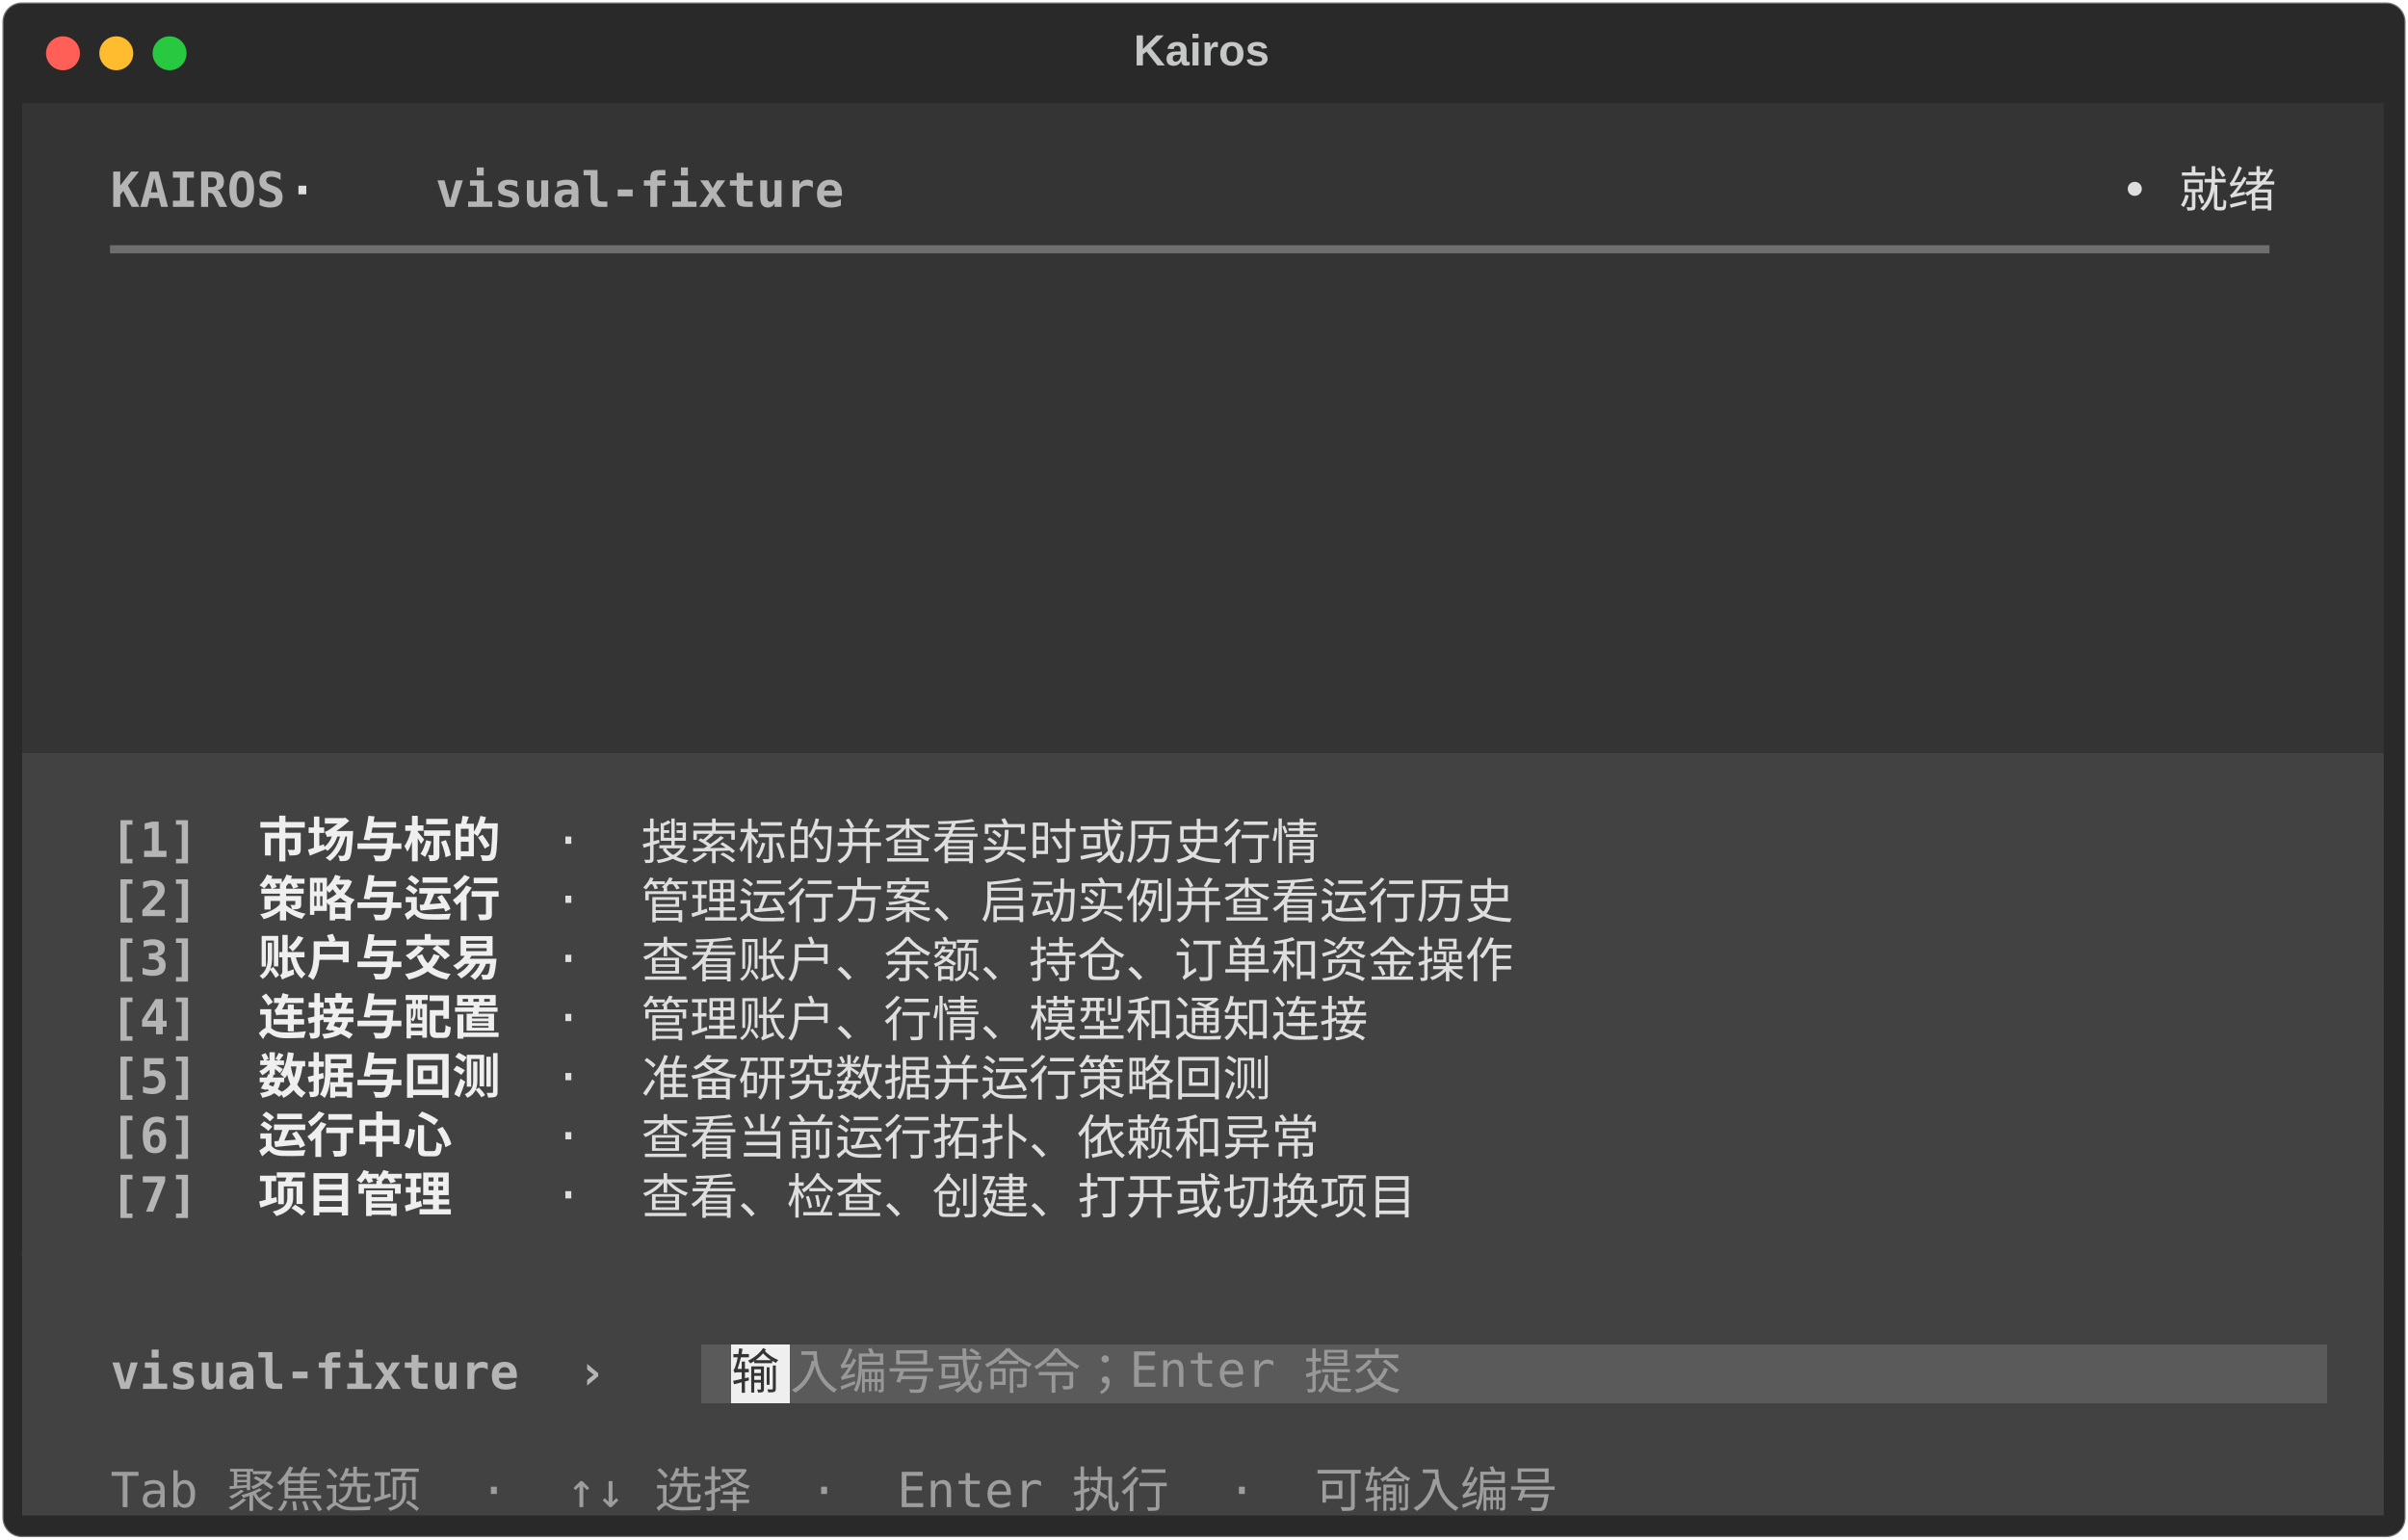
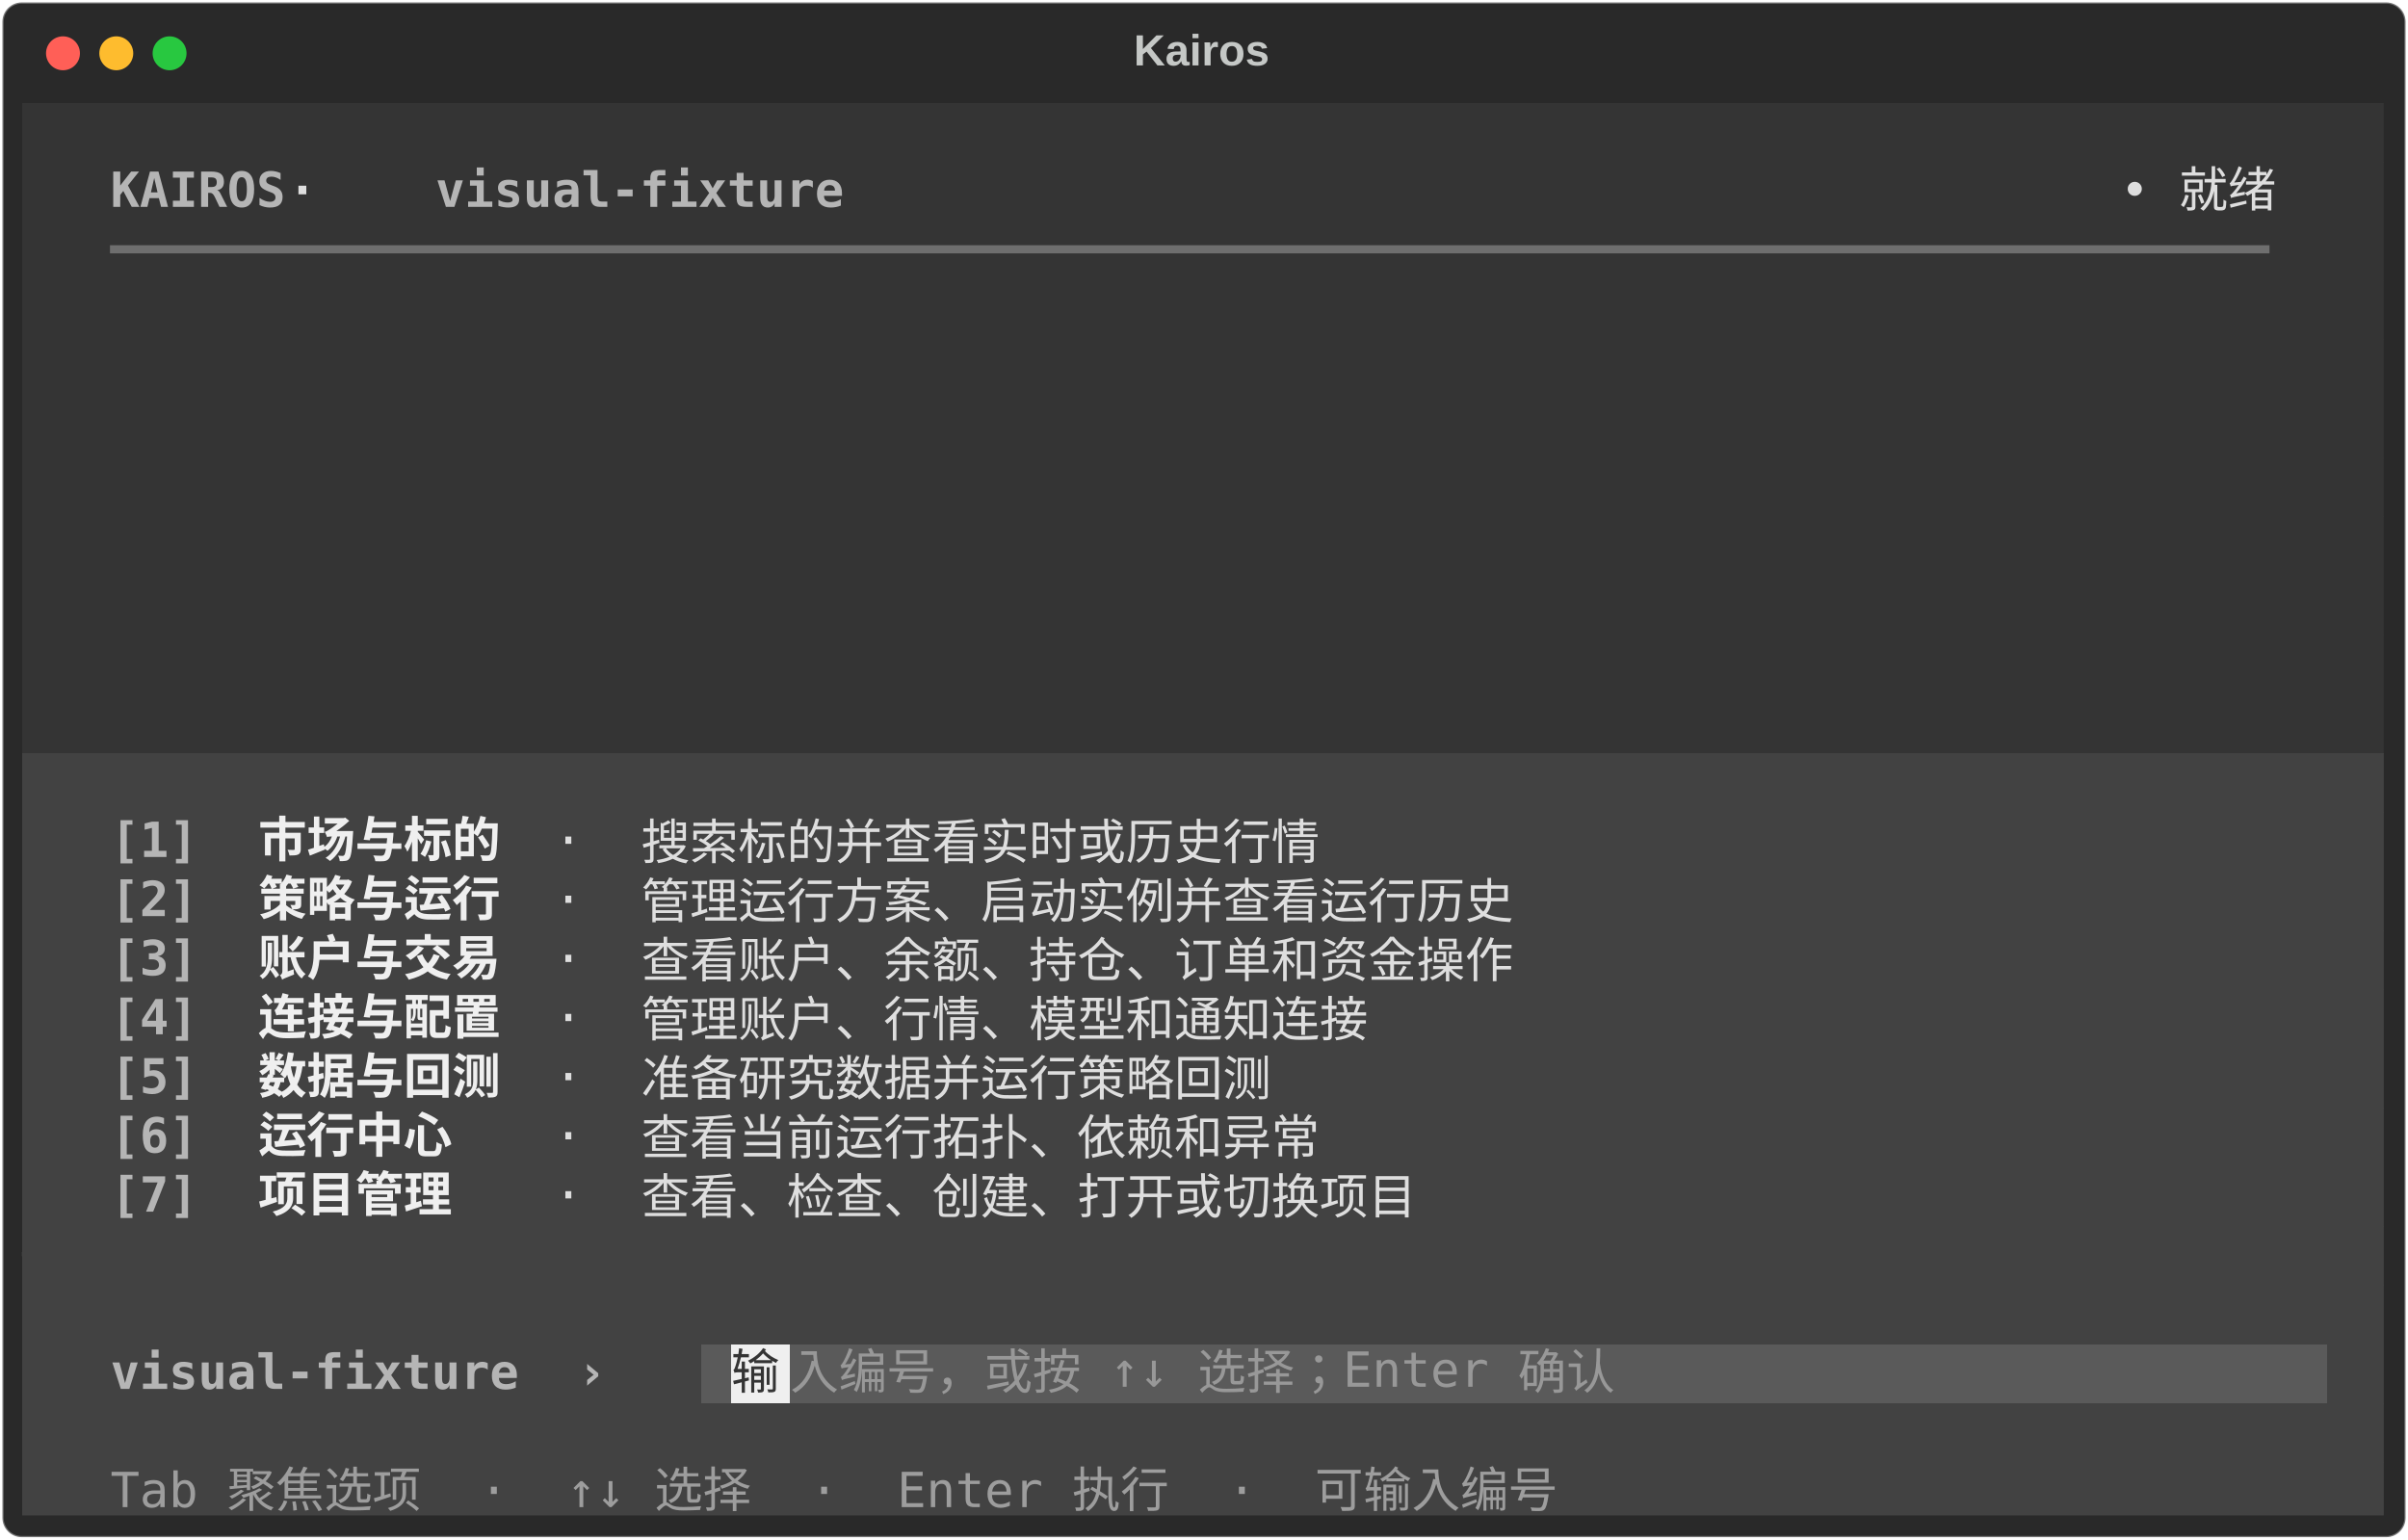
<svg xmlns="http://www.w3.org/2000/svg" class="rich-terminal" viewBox="0 0 994 635.6">
  <style>

    @font-face {
        font-family: "Fira Code";
        src: local("FiraCode-Regular"),
                url("https://cdnjs.cloudflare.com/ajax/libs/firacode/6.2.0/woff2/FiraCode-Regular.woff2") format("woff2"),
                url("https://cdnjs.cloudflare.com/ajax/libs/firacode/6.2.0/woff/FiraCode-Regular.woff") format("woff");
        font-style: normal;
        font-weight: 400;
    }
    @font-face {
        font-family: "Fira Code";
        src: local("FiraCode-Bold"),
                url("https://cdnjs.cloudflare.com/ajax/libs/firacode/6.2.0/woff2/FiraCode-Bold.woff2") format("woff2"),
                url("https://cdnjs.cloudflare.com/ajax/libs/firacode/6.2.0/woff/FiraCode-Bold.woff") format("woff");
        font-style: bold;
        font-weight: 700;
    }

    .terminal-matrix {
        font-family: Fira Code, monospace;
        font-size: 20px;
        line-height: 24.4px;
        font-variant-east-asian: full-width;
    }

    .terminal-title {
        font-size: 18px;
        font-weight: bold;
        font-family: arial;
    }

    .terminal-r1 { fill: #c5c8c6 }
.terminal-r2 { fill: #b5b5b5;font-weight: bold }
.terminal-r3 { fill: #dedede;font-weight: bold }
.terminal-r4 { fill: #dedede }
.terminal-r5 { fill: #6e6e6e }
.terminal-r6 { fill: #efefef }
.terminal-r7 { fill: #efefef;font-weight: bold }
.terminal-r8 { fill: #424242 }
.terminal-r9 { fill: #343434 }
.terminal-r10 { fill: #989898 }
.terminal-r11 { fill: #9d9d9d }
    </style>
  <defs>
    <clipPath id="terminal-clip-terminal">
      <rect x="0" y="0" width="975.0" height="584.6" />
    </clipPath>
    <clipPath id="terminal-line-0">
      <rect x="0" y="1.5" width="976" height="24.65" />
    </clipPath>
    <clipPath id="terminal-line-1">
      <rect x="0" y="25.9" width="976" height="24.65" />
    </clipPath>
    <clipPath id="terminal-line-2">
      <rect x="0" y="50.3" width="976" height="24.65" />
    </clipPath>
    <clipPath id="terminal-line-3">
      <rect x="0" y="74.7" width="976" height="24.65" />
    </clipPath>
    <clipPath id="terminal-line-4">
      <rect x="0" y="99.1" width="976" height="24.65" />
    </clipPath>
    <clipPath id="terminal-line-5">
      <rect x="0" y="123.5" width="976" height="24.65" />
    </clipPath>
    <clipPath id="terminal-line-6">
      <rect x="0" y="147.9" width="976" height="24.65" />
    </clipPath>
    <clipPath id="terminal-line-7">
      <rect x="0" y="172.3" width="976" height="24.65" />
    </clipPath>
    <clipPath id="terminal-line-8">
      <rect x="0" y="196.7" width="976" height="24.65" />
    </clipPath>
    <clipPath id="terminal-line-9">
      <rect x="0" y="221.1" width="976" height="24.65" />
    </clipPath>
    <clipPath id="terminal-line-10">
      <rect x="0" y="245.5" width="976" height="24.65" />
    </clipPath>
    <clipPath id="terminal-line-11">
      <rect x="0" y="269.9" width="976" height="24.65" />
    </clipPath>
    <clipPath id="terminal-line-12">
      <rect x="0" y="294.3" width="976" height="24.65" />
    </clipPath>
    <clipPath id="terminal-line-13">
      <rect x="0" y="318.7" width="976" height="24.65" />
    </clipPath>
    <clipPath id="terminal-line-14">
      <rect x="0" y="343.1" width="976" height="24.65" />
    </clipPath>
    <clipPath id="terminal-line-15">
      <rect x="0" y="367.5" width="976" height="24.65" />
    </clipPath>
    <clipPath id="terminal-line-16">
      <rect x="0" y="391.9" width="976" height="24.65" />
    </clipPath>
    <clipPath id="terminal-line-17">
      <rect x="0" y="416.3" width="976" height="24.65" />
    </clipPath>
    <clipPath id="terminal-line-18">
      <rect x="0" y="440.7" width="976" height="24.65" />
    </clipPath>
    <clipPath id="terminal-line-19">
      <rect x="0" y="465.1" width="976" height="24.65" />
    </clipPath>
    <clipPath id="terminal-line-20">
      <rect x="0" y="489.5" width="976" height="24.65" />
    </clipPath>
    <clipPath id="terminal-line-21">
      <rect x="0" y="513.9" width="976" height="24.65" />
    </clipPath>
    <clipPath id="terminal-line-22">
      <rect x="0" y="538.3" width="976" height="24.65" />
    </clipPath>
  </defs>
  <rect fill="#292929" stroke="rgba(255,255,255,0.35)" stroke-width="1" x="1" y="1" width="992" height="633.6" rx="8" />
  <text class="terminal-title" fill="#c5c8c6" text-anchor="middle" x="496" y="27">Kairos</text>
  <g transform="translate(26,22)">
    <circle cx="0" cy="0" r="7" fill="#ff5f57" />
    <circle cx="22" cy="0" r="7" fill="#febc2e" />
    <circle cx="44" cy="0" r="7" fill="#28c840" />
  </g>
  <g transform="translate(9, 41)" clip-path="url(#terminal-clip-terminal)">
    <rect fill="#343434" x="0" y="1.5" width="976" height="24.65" shape-rendering="crispEdges" />
    <rect fill="#343434" x="0" y="25.9" width="36.6" height="24.65" shape-rendering="crispEdges" />
    <rect fill="#343434" x="36.6" y="25.9" width="73.2" height="24.65" shape-rendering="crispEdges" />
    <rect fill="#343434" x="109.8" y="25.9" width="61" height="24.65" shape-rendering="crispEdges" />
    <rect fill="#343434" x="170.8" y="25.9" width="170.8" height="24.65" shape-rendering="crispEdges" />
    <rect fill="#343434" x="341.6" y="25.9" width="524.6" height="24.65" shape-rendering="crispEdges" />
    <rect fill="#343434" x="866.2" y="25.9" width="12.2" height="24.65" shape-rendering="crispEdges" />
    <rect fill="#343434" x="878.4" y="25.9" width="12.2" height="24.65" shape-rendering="crispEdges" />
    <rect fill="#343434" x="890.6" y="25.9" width="48.8" height="24.65" shape-rendering="crispEdges" />
    <rect fill="#343434" x="939.4" y="25.9" width="36.6" height="24.65" shape-rendering="crispEdges" />
    <rect fill="#343434" x="0" y="50.3" width="36.6" height="24.65" shape-rendering="crispEdges" />
    <rect fill="#343434" x="36.6" y="50.3" width="902.8" height="24.65" shape-rendering="crispEdges" />
    <rect fill="#343434" x="939.4" y="50.3" width="36.6" height="24.65" shape-rendering="crispEdges" />
    <rect fill="#343434" x="0" y="74.7" width="976" height="24.65" shape-rendering="crispEdges" />
    <rect fill="#343434" x="0" y="99.1" width="36.6" height="24.65" shape-rendering="crispEdges" />
    <rect fill="#343434" x="36.6" y="99.1" width="878.4" height="24.65" shape-rendering="crispEdges" />
    <rect fill="#343434" x="915" y="99.1" width="61" height="24.65" shape-rendering="crispEdges" />
    <rect fill="#343434" x="0" y="123.5" width="36.6" height="24.65" shape-rendering="crispEdges" />
    <rect fill="#343434" x="36.6" y="123.5" width="878.4" height="24.65" shape-rendering="crispEdges" />
    <rect fill="#343434" x="915" y="123.5" width="61" height="24.65" shape-rendering="crispEdges" />
    <rect fill="#343434" x="0" y="147.9" width="36.6" height="24.65" shape-rendering="crispEdges" />
    <rect fill="#343434" x="36.6" y="147.9" width="878.4" height="24.65" shape-rendering="crispEdges" />
    <rect fill="#343434" x="915" y="147.9" width="61" height="24.65" shape-rendering="crispEdges" />
    <rect fill="#343434" x="0" y="172.3" width="36.6" height="24.65" shape-rendering="crispEdges" />
    <rect fill="#343434" x="36.6" y="172.3" width="878.4" height="24.65" shape-rendering="crispEdges" />
    <rect fill="#343434" x="915" y="172.3" width="61" height="24.65" shape-rendering="crispEdges" />
    <rect fill="#343434" x="0" y="196.7" width="36.6" height="24.65" shape-rendering="crispEdges" />
    <rect fill="#343434" x="36.6" y="196.7" width="878.4" height="24.65" shape-rendering="crispEdges" />
    <rect fill="#343434" x="915" y="196.7" width="61" height="24.65" shape-rendering="crispEdges" />
    <rect fill="#343434" x="0" y="221.1" width="36.6" height="24.65" shape-rendering="crispEdges" />
    <rect fill="#343434" x="36.6" y="221.1" width="878.4" height="24.65" shape-rendering="crispEdges" />
    <rect fill="#343434" x="915" y="221.1" width="61" height="24.65" shape-rendering="crispEdges" />
    <rect fill="#343434" x="0" y="245.5" width="36.6" height="24.65" shape-rendering="crispEdges" />
    <rect fill="#343434" x="36.6" y="245.5" width="878.4" height="24.65" shape-rendering="crispEdges" />
    <rect fill="#343434" x="915" y="245.5" width="61" height="24.65" shape-rendering="crispEdges" />
    <rect fill="#424242" x="0" y="269.9" width="976" height="24.65" shape-rendering="crispEdges" />
    <rect fill="#424242" x="0" y="294.3" width="24.4" height="24.65" shape-rendering="crispEdges" />
    <rect fill="#424242" x="24.4" y="294.3" width="12.2" height="24.65" shape-rendering="crispEdges" />
    <rect fill="#424242" x="36.6" y="294.3" width="61" height="24.65" shape-rendering="crispEdges" />
    <rect fill="#424242" x="97.6" y="294.3" width="122" height="24.65" shape-rendering="crispEdges" />
    <rect fill="#424242" x="219.6" y="294.3" width="402.6" height="24.65" shape-rendering="crispEdges" />
    <rect fill="#424242" x="622.2" y="294.3" width="329.4" height="24.65" shape-rendering="crispEdges" />
    <rect fill="#424242" x="951.6" y="294.3" width="24.4" height="24.65" shape-rendering="crispEdges" />
    <rect fill="#424242" x="0" y="318.7" width="24.4" height="24.65" shape-rendering="crispEdges" />
    <rect fill="#424242" x="24.4" y="318.7" width="12.2" height="24.65" shape-rendering="crispEdges" />
    <rect fill="#424242" x="36.6" y="318.7" width="61" height="24.65" shape-rendering="crispEdges" />
    <rect fill="#424242" x="97.6" y="318.7" width="122" height="24.65" shape-rendering="crispEdges" />
    <rect fill="#424242" x="219.6" y="318.7" width="500.2" height="24.65" shape-rendering="crispEdges" />
    <rect fill="#424242" x="719.8" y="318.7" width="231.8" height="24.65" shape-rendering="crispEdges" />
    <rect fill="#424242" x="951.6" y="318.7" width="24.4" height="24.65" shape-rendering="crispEdges" />
    <rect fill="#424242" x="0" y="343.1" width="24.4" height="24.65" shape-rendering="crispEdges" />
    <rect fill="#424242" x="24.4" y="343.1" width="12.2" height="24.65" shape-rendering="crispEdges" />
    <rect fill="#424242" x="36.6" y="343.1" width="61" height="24.65" shape-rendering="crispEdges" />
    <rect fill="#424242" x="97.6" y="343.1" width="122" height="24.65" shape-rendering="crispEdges" />
    <rect fill="#424242" x="219.6" y="343.1" width="500.2" height="24.65" shape-rendering="crispEdges" />
    <rect fill="#424242" x="719.8" y="343.1" width="231.8" height="24.65" shape-rendering="crispEdges" />
    <rect fill="#424242" x="951.6" y="343.1" width="24.4" height="24.65" shape-rendering="crispEdges" />
    <rect fill="#424242" x="0" y="367.5" width="24.4" height="24.65" shape-rendering="crispEdges" />
    <rect fill="#424242" x="24.4" y="367.5" width="12.2" height="24.65" shape-rendering="crispEdges" />
    <rect fill="#424242" x="36.6" y="367.5" width="61" height="24.65" shape-rendering="crispEdges" />
    <rect fill="#424242" x="97.6" y="367.5" width="122" height="24.65" shape-rendering="crispEdges" />
    <rect fill="#424242" x="219.6" y="367.5" width="427" height="24.65" shape-rendering="crispEdges" />
    <rect fill="#424242" x="646.6" y="367.5" width="305" height="24.65" shape-rendering="crispEdges" />
    <rect fill="#424242" x="951.6" y="367.5" width="24.4" height="24.65" shape-rendering="crispEdges" />
    <rect fill="#424242" x="0" y="391.9" width="24.4" height="24.65" shape-rendering="crispEdges" />
    <rect fill="#424242" x="24.4" y="391.9" width="12.2" height="24.65" shape-rendering="crispEdges" />
    <rect fill="#424242" x="36.6" y="391.9" width="61" height="24.65" shape-rendering="crispEdges" />
    <rect fill="#424242" x="97.6" y="391.9" width="122" height="24.65" shape-rendering="crispEdges" />
    <rect fill="#424242" x="219.6" y="391.9" width="378.2" height="24.65" shape-rendering="crispEdges" />
    <rect fill="#424242" x="597.8" y="391.9" width="353.8" height="24.65" shape-rendering="crispEdges" />
    <rect fill="#424242" x="951.6" y="391.9" width="24.4" height="24.65" shape-rendering="crispEdges" />
    <rect fill="#424242" x="0" y="416.3" width="24.4" height="24.65" shape-rendering="crispEdges" />
    <rect fill="#424242" x="24.4" y="416.3" width="12.2" height="24.65" shape-rendering="crispEdges" />
    <rect fill="#424242" x="36.6" y="416.3" width="61" height="24.65" shape-rendering="crispEdges" />
    <rect fill="#424242" x="97.6" y="416.3" width="97.6" height="24.65" shape-rendering="crispEdges" />
    <rect fill="#424242" x="195.2" y="416.3" width="24.4" height="24.65" shape-rendering="crispEdges" />
    <rect fill="#424242" x="219.6" y="416.3" width="402.6" height="24.65" shape-rendering="crispEdges" />
    <rect fill="#424242" x="622.2" y="416.3" width="329.4" height="24.65" shape-rendering="crispEdges" />
    <rect fill="#424242" x="951.6" y="416.3" width="24.4" height="24.65" shape-rendering="crispEdges" />
    <rect fill="#424242" x="0" y="440.7" width="24.4" height="24.65" shape-rendering="crispEdges" />
    <rect fill="#424242" x="24.4" y="440.7" width="12.2" height="24.65" shape-rendering="crispEdges" />
    <rect fill="#424242" x="36.6" y="440.7" width="61" height="24.65" shape-rendering="crispEdges" />
    <rect fill="#424242" x="97.6" y="440.7" width="97.6" height="24.65" shape-rendering="crispEdges" />
    <rect fill="#424242" x="195.2" y="440.7" width="24.4" height="24.65" shape-rendering="crispEdges" />
    <rect fill="#424242" x="219.6" y="440.7" width="451.4" height="24.65" shape-rendering="crispEdges" />
    <rect fill="#424242" x="671" y="440.7" width="280.6" height="24.65" shape-rendering="crispEdges" />
    <rect fill="#424242" x="951.6" y="440.7" width="24.4" height="24.65" shape-rendering="crispEdges" />
    <rect fill="#424242" x="0" y="465.1" width="976" height="24.65" shape-rendering="crispEdges" />
    <rect fill="#424242" x="0" y="489.5" width="36.6" height="24.65" shape-rendering="crispEdges" />
    <rect fill="#424242" x="36.6" y="489.5" width="207.4" height="24.65" shape-rendering="crispEdges" />
    <rect fill="#424242" x="244" y="489.5" width="732" height="24.65" shape-rendering="crispEdges" />
    <rect fill="#424242" x="0" y="513.9" width="36.6" height="24.65" shape-rendering="crispEdges" />
    <rect fill="#424242" x="36.6" y="513.9" width="207.4" height="24.65" shape-rendering="crispEdges" />
    <rect fill="#424242" x="244" y="513.9" width="36.6" height="24.65" shape-rendering="crispEdges" />
    <rect fill="#5a5a5a" x="280.6" y="513.9" width="12.2" height="24.65" shape-rendering="crispEdges" />
    <rect fill="#efefef" x="292.8" y="513.9" width="24.4" height="24.65" shape-rendering="crispEdges" />
-     <rect fill="#5a5a5a" x="317.2" y="513.9" width="292.8" height="24.65" shape-rendering="crispEdges" />
-     <rect fill="#5a5a5a" x="610" y="513.9" width="329.4" height="24.65" shape-rendering="crispEdges" />
+     <rect fill="#5a5a5a" x="317.2" y="513.9" width="390.4" height="24.65" shape-rendering="crispEdges" />
+     <rect fill="#5a5a5a" x="707.6" y="513.9" width="231.8" height="24.65" shape-rendering="crispEdges" />
    <rect fill="#5a5a5a" x="939.4" y="513.9" width="12.2" height="24.65" shape-rendering="crispEdges" />
    <rect fill="#424242" x="951.6" y="513.9" width="24.4" height="24.65" shape-rendering="crispEdges" />
    <rect fill="#424242" x="0" y="538.3" width="36.6" height="24.65" shape-rendering="crispEdges" />
    <rect fill="#424242" x="36.6" y="538.3" width="207.4" height="24.65" shape-rendering="crispEdges" />
    <rect fill="#424242" x="244" y="538.3" width="732" height="24.65" shape-rendering="crispEdges" />
    <rect fill="#424242" x="0" y="562.7" width="36.6" height="24.65" shape-rendering="crispEdges" />
    <rect fill="#424242" x="36.6" y="562.7" width="658.8" height="24.65" shape-rendering="crispEdges" />
    <rect fill="#424242" x="695.4" y="562.7" width="280.6" height="24.65" shape-rendering="crispEdges" />
    <g class="terminal-matrix">
      <text class="terminal-r1" x="976" y="20" textLength="12.2" clip-path="url(#terminal-line-0)">
</text>
      <text class="terminal-r2" x="36.6" y="44.4" textLength="73.2" clip-path="url(#terminal-line-1)">KAIROS</text>
      <text class="terminal-r3" x="109.8" y="44.4" textLength="61" clip-path="url(#terminal-line-1)">  ·  </text>
      <text class="terminal-r2" x="170.8" y="44.4" textLength="170.8" clip-path="url(#terminal-line-1)">visual-fixture</text>
      <text class="terminal-r4" x="866.2" y="44.4" textLength="12.2" clip-path="url(#terminal-line-1)">•</text>
      <text class="terminal-r4" x="890.6" y="44.4" textLength="24.4" clip-path="url(#terminal-line-1)">就绪</text>
      <text class="terminal-r1" x="976" y="44.4" textLength="12.2" clip-path="url(#terminal-line-1)">
</text>
      <text class="terminal-r5" x="36.6" y="68.8" textLength="902.8" clip-path="url(#terminal-line-2)">━━━━━━━━━━━━━━━━━━━━━━━━━━━━━━━━━━━━━━━━━━━━━━━━━━━━━━━━━━━━━━━━━━━━━━━━━━</text>
      <text class="terminal-r1" x="976" y="68.8" textLength="12.2" clip-path="url(#terminal-line-2)">
</text>
      <text class="terminal-r1" x="976" y="93.2" textLength="12.2" clip-path="url(#terminal-line-3)">
</text>
      <text class="terminal-r1" x="976" y="117.6" textLength="12.2" clip-path="url(#terminal-line-4)">
</text>
      <text class="terminal-r1" x="976" y="142" textLength="12.2" clip-path="url(#terminal-line-5)">
</text>
      <text class="terminal-r1" x="976" y="166.4" textLength="12.2" clip-path="url(#terminal-line-6)">
</text>
      <text class="terminal-r1" x="976" y="190.8" textLength="12.2" clip-path="url(#terminal-line-7)">
</text>
      <text class="terminal-r1" x="976" y="215.2" textLength="12.2" clip-path="url(#terminal-line-8)">
</text>
      <text class="terminal-r1" x="976" y="239.6" textLength="12.2" clip-path="url(#terminal-line-9)">
</text>
      <text class="terminal-r1" x="976" y="264" textLength="12.2" clip-path="url(#terminal-line-10)">
</text>
      <text class="terminal-r1" x="976" y="288.4" textLength="12.2" clip-path="url(#terminal-line-11)">
</text>
      <text class="terminal-r2" x="36.6" y="312.8" textLength="61" clip-path="url(#terminal-line-12)">[1]  </text>
      <text class="terminal-r7" x="97.6" y="312.8" textLength="61" clip-path="url(#terminal-line-12)">市场与标的</text>
      <text class="terminal-r4" x="219.6" y="312.8" textLength="231.8" clip-path="url(#terminal-line-12)">  ·  搜索标的并查看实时或历史行情</text>
      <text class="terminal-r1" x="976" y="312.8" textLength="12.2" clip-path="url(#terminal-line-12)">
</text>
      <text class="terminal-r2" x="36.6" y="337.2" textLength="61" clip-path="url(#terminal-line-13)">[2]  </text>
      <text class="terminal-r7" x="97.6" y="337.2" textLength="61" clip-path="url(#terminal-line-13)">策略与运行</text>
      <text class="terminal-r4" x="219.6" y="337.2" textLength="280.6" clip-path="url(#terminal-line-13)">  ·  管理运行方案、启动实例并查看运行历史</text>
      <text class="terminal-r1" x="976" y="337.2" textLength="12.2" clip-path="url(#terminal-line-13)">
</text>
      <text class="terminal-r2" x="36.6" y="361.6" textLength="61" clip-path="url(#terminal-line-14)">[3]  </text>
      <text class="terminal-r7" x="97.6" y="361.6" textLength="61" clip-path="url(#terminal-line-14)">账户与交易</text>
      <text class="terminal-r4" x="219.6" y="361.6" textLength="280.6" clip-path="url(#terminal-line-14)">  ·  查看账户、余额、持仓、订单和资金操作</text>
      <text class="terminal-r1" x="976" y="361.6" textLength="12.2" clip-path="url(#terminal-line-14)">
</text>
      <text class="terminal-r2" x="36.6" y="386" textLength="61" clip-path="url(#terminal-line-15)">[4]  </text>
      <text class="terminal-r7" x="97.6" y="386" textLength="61" clip-path="url(#terminal-line-15)">连接与配置</text>
      <text class="terminal-r4" x="219.6" y="386" textLength="244" clip-path="url(#terminal-line-15)">  ·  管理账户、行情、模型和通知连接</text>
      <text class="terminal-r1" x="976" y="386" textLength="12.2" clip-path="url(#terminal-line-15)">
</text>
      <text class="terminal-r2" x="36.6" y="410.4" textLength="61" clip-path="url(#terminal-line-16)">[5]  </text>
      <text class="terminal-r7" x="97.6" y="410.4" textLength="61" clip-path="url(#terminal-line-16)">数据与回测</text>
      <text class="terminal-r4" x="219.6" y="410.4" textLength="219.6" clip-path="url(#terminal-line-16)">  ·  准备研究数据并运行策略回测</text>
      <text class="terminal-r1" x="976" y="410.4" textLength="12.2" clip-path="url(#terminal-line-16)">
</text>
      <text class="terminal-r2" x="36.6" y="434.8" textLength="61" clip-path="url(#terminal-line-17)">[6]  </text>
      <text class="terminal-r7" x="97.6" y="434.8" textLength="48.8" clip-path="url(#terminal-line-17)">运行中心</text>
      <text class="terminal-r4" x="219.6" y="434.8" textLength="231.8" clip-path="url(#terminal-line-17)">  ·  查看当前运行拓扑、依赖和异常</text>
      <text class="terminal-r1" x="976" y="434.8" textLength="12.2" clip-path="url(#terminal-line-17)">
</text>
      <text class="terminal-r2" x="36.6" y="459.2" textLength="61" clip-path="url(#terminal-line-18)">[7]  </text>
      <text class="terminal-r7" x="97.6" y="459.2" textLength="48.8" clip-path="url(#terminal-line-18)">项目管理</text>
      <text class="terminal-r4" x="219.6" y="459.2" textLength="256.2" clip-path="url(#terminal-line-18)">  ·  查看、检查、创建、打开或切换项目</text>
      <text class="terminal-r1" x="976" y="459.2" textLength="12.2" clip-path="url(#terminal-line-18)">
</text>
      <text class="terminal-r8" x="0" y="483.6" textLength="976" clip-path="url(#terminal-line-19)">────────────────────────────────────────────────────────────────────────────────</text>
      <text class="terminal-r1" x="976" y="483.6" textLength="12.2" clip-path="url(#terminal-line-19)">
</text>
      <text class="terminal-r1" x="976" y="508" textLength="12.2" clip-path="url(#terminal-line-20)">
</text>
      <text class="terminal-r2" x="36.6" y="532.4" textLength="207.4" clip-path="url(#terminal-line-21)">visual-fixture  ›</text>
      <text class="terminal-r9" x="292.8" y="532.4" textLength="12.2" clip-path="url(#terminal-line-21)">输</text>
-       <text class="terminal-r10" x="317.2" y="532.4" textLength="183" clip-path="url(#terminal-line-21)">入编号或命令；Enter 提交</text>
+       <text class="terminal-r10" x="317.2" y="532.4" textLength="256.2" clip-path="url(#terminal-line-21)">入编号，或按 ↑↓ 选择；Enter 确认</text>
      <text class="terminal-r1" x="976" y="532.4" textLength="12.2" clip-path="url(#terminal-line-21)">
</text>
      <text class="terminal-r1" x="976" y="556.8" textLength="12.2" clip-path="url(#terminal-line-22)">
</text>
      <text class="terminal-r11" x="36.6" y="581.2" textLength="500.2" clip-path="url(#terminal-line-23)">Tab 聚焦选项  ·  ↑↓ 选择  ·  Enter 执行  ·  可输入编号</text>
    </g>
  </g>
</svg>
